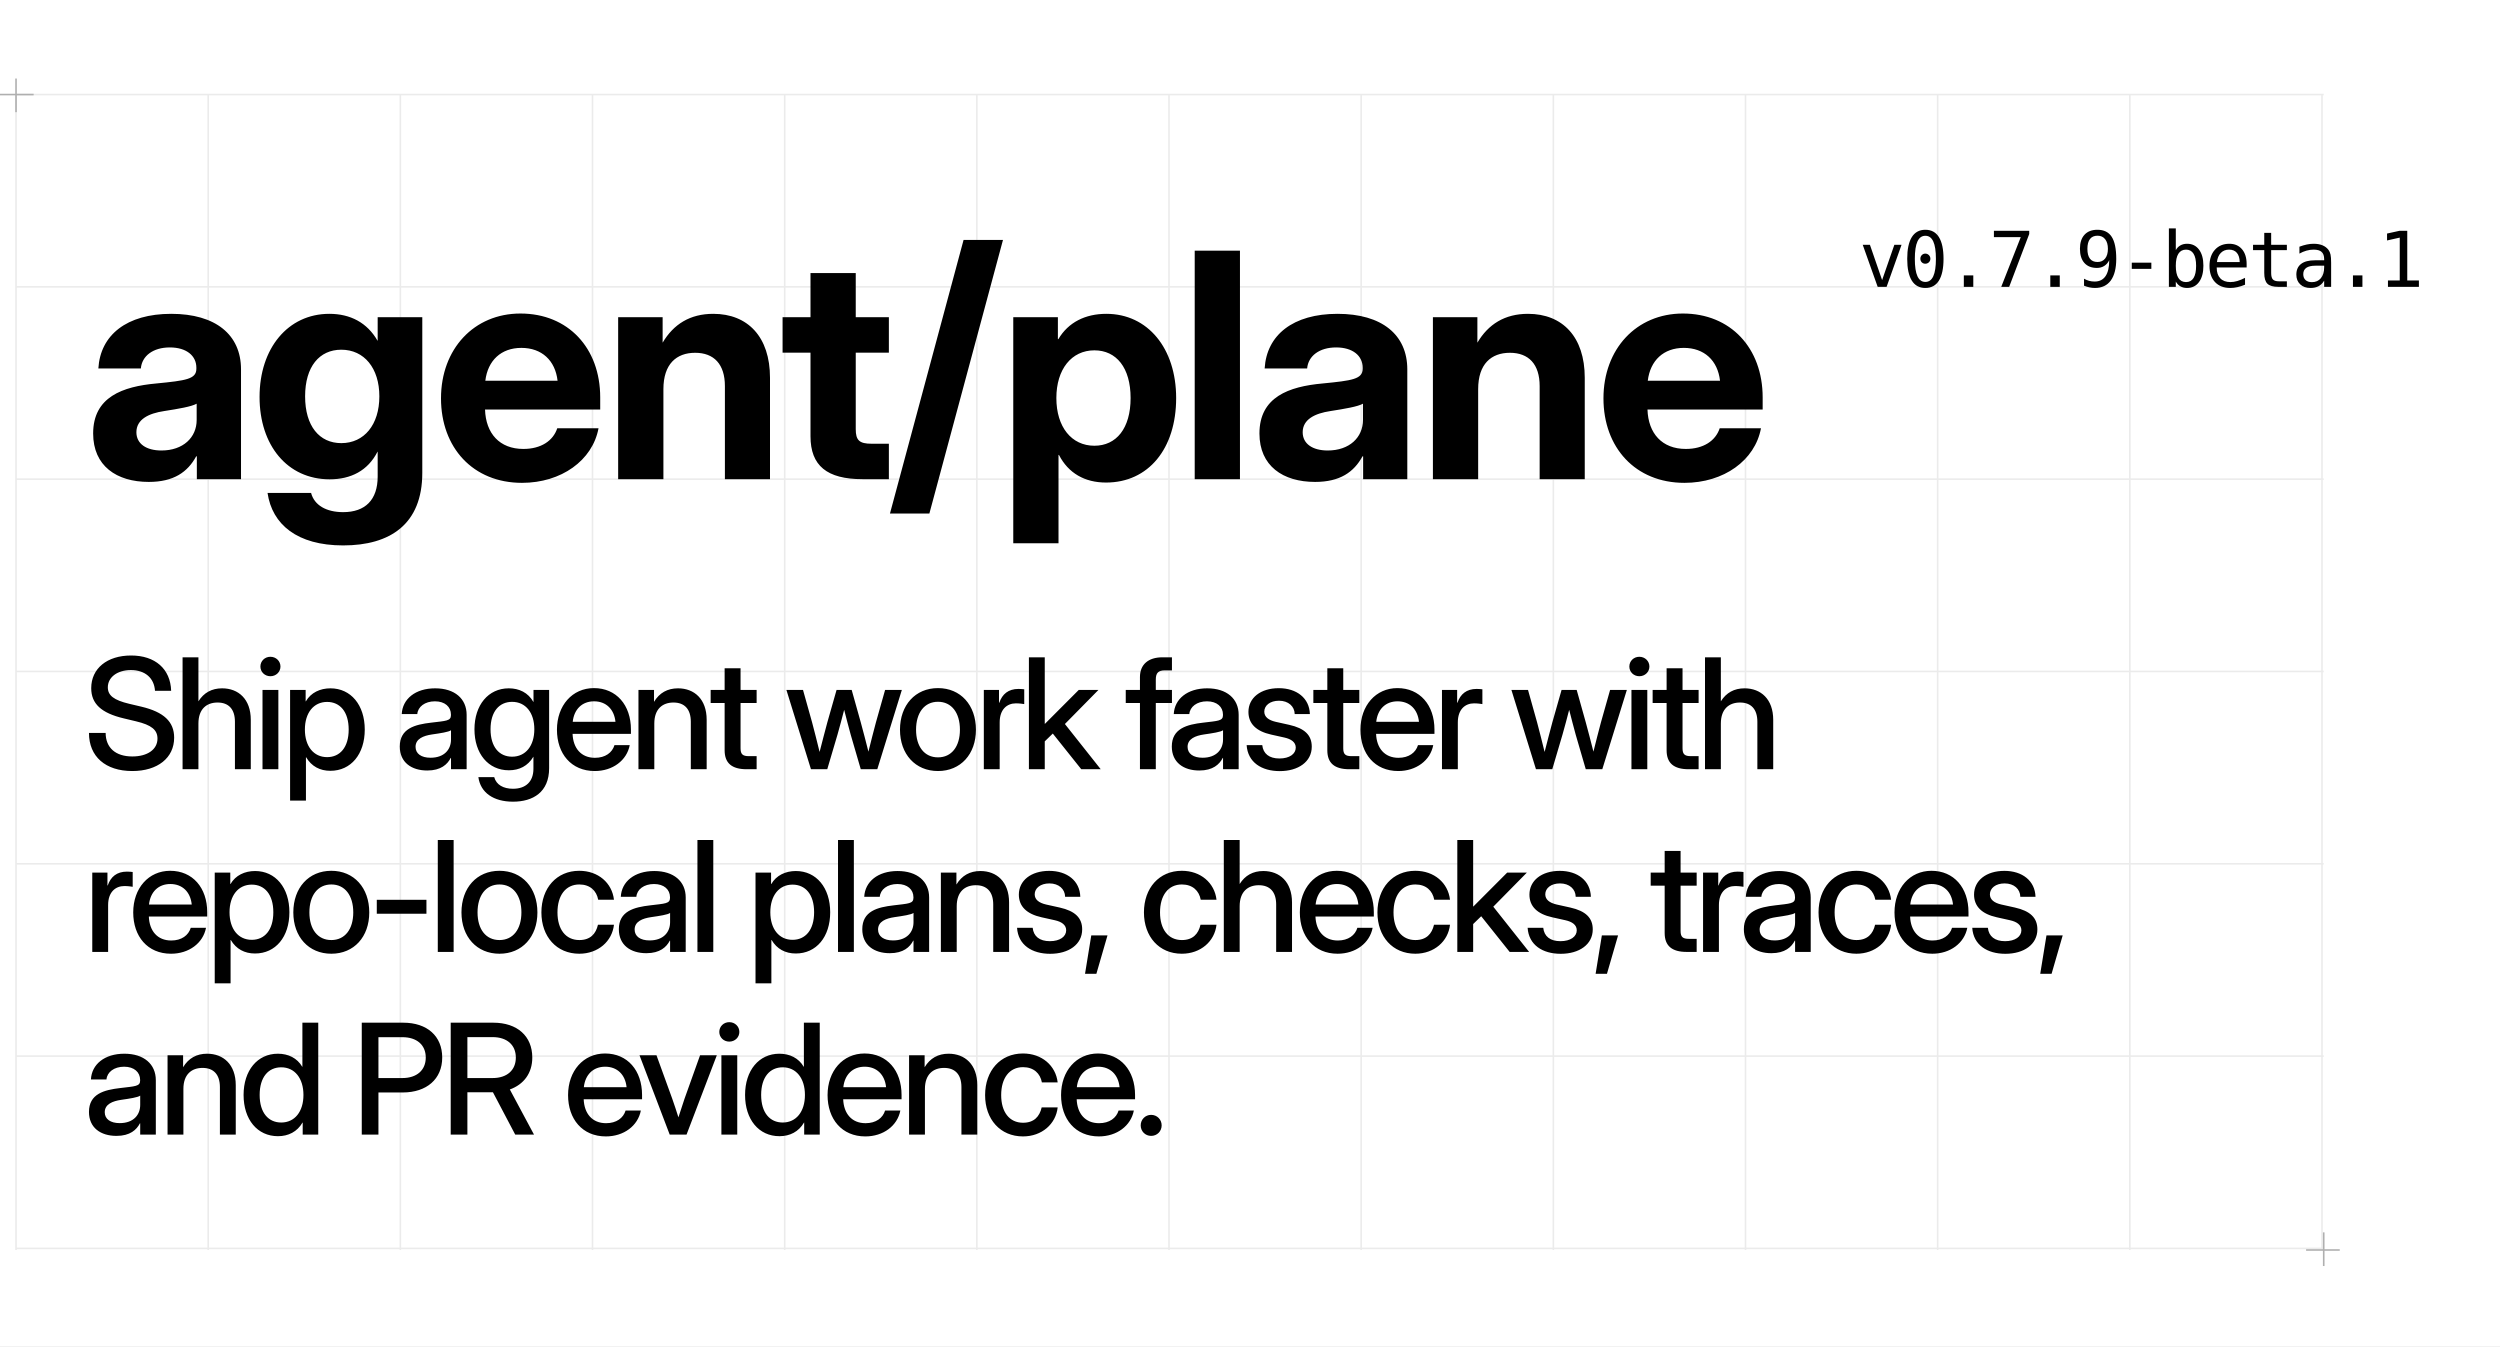
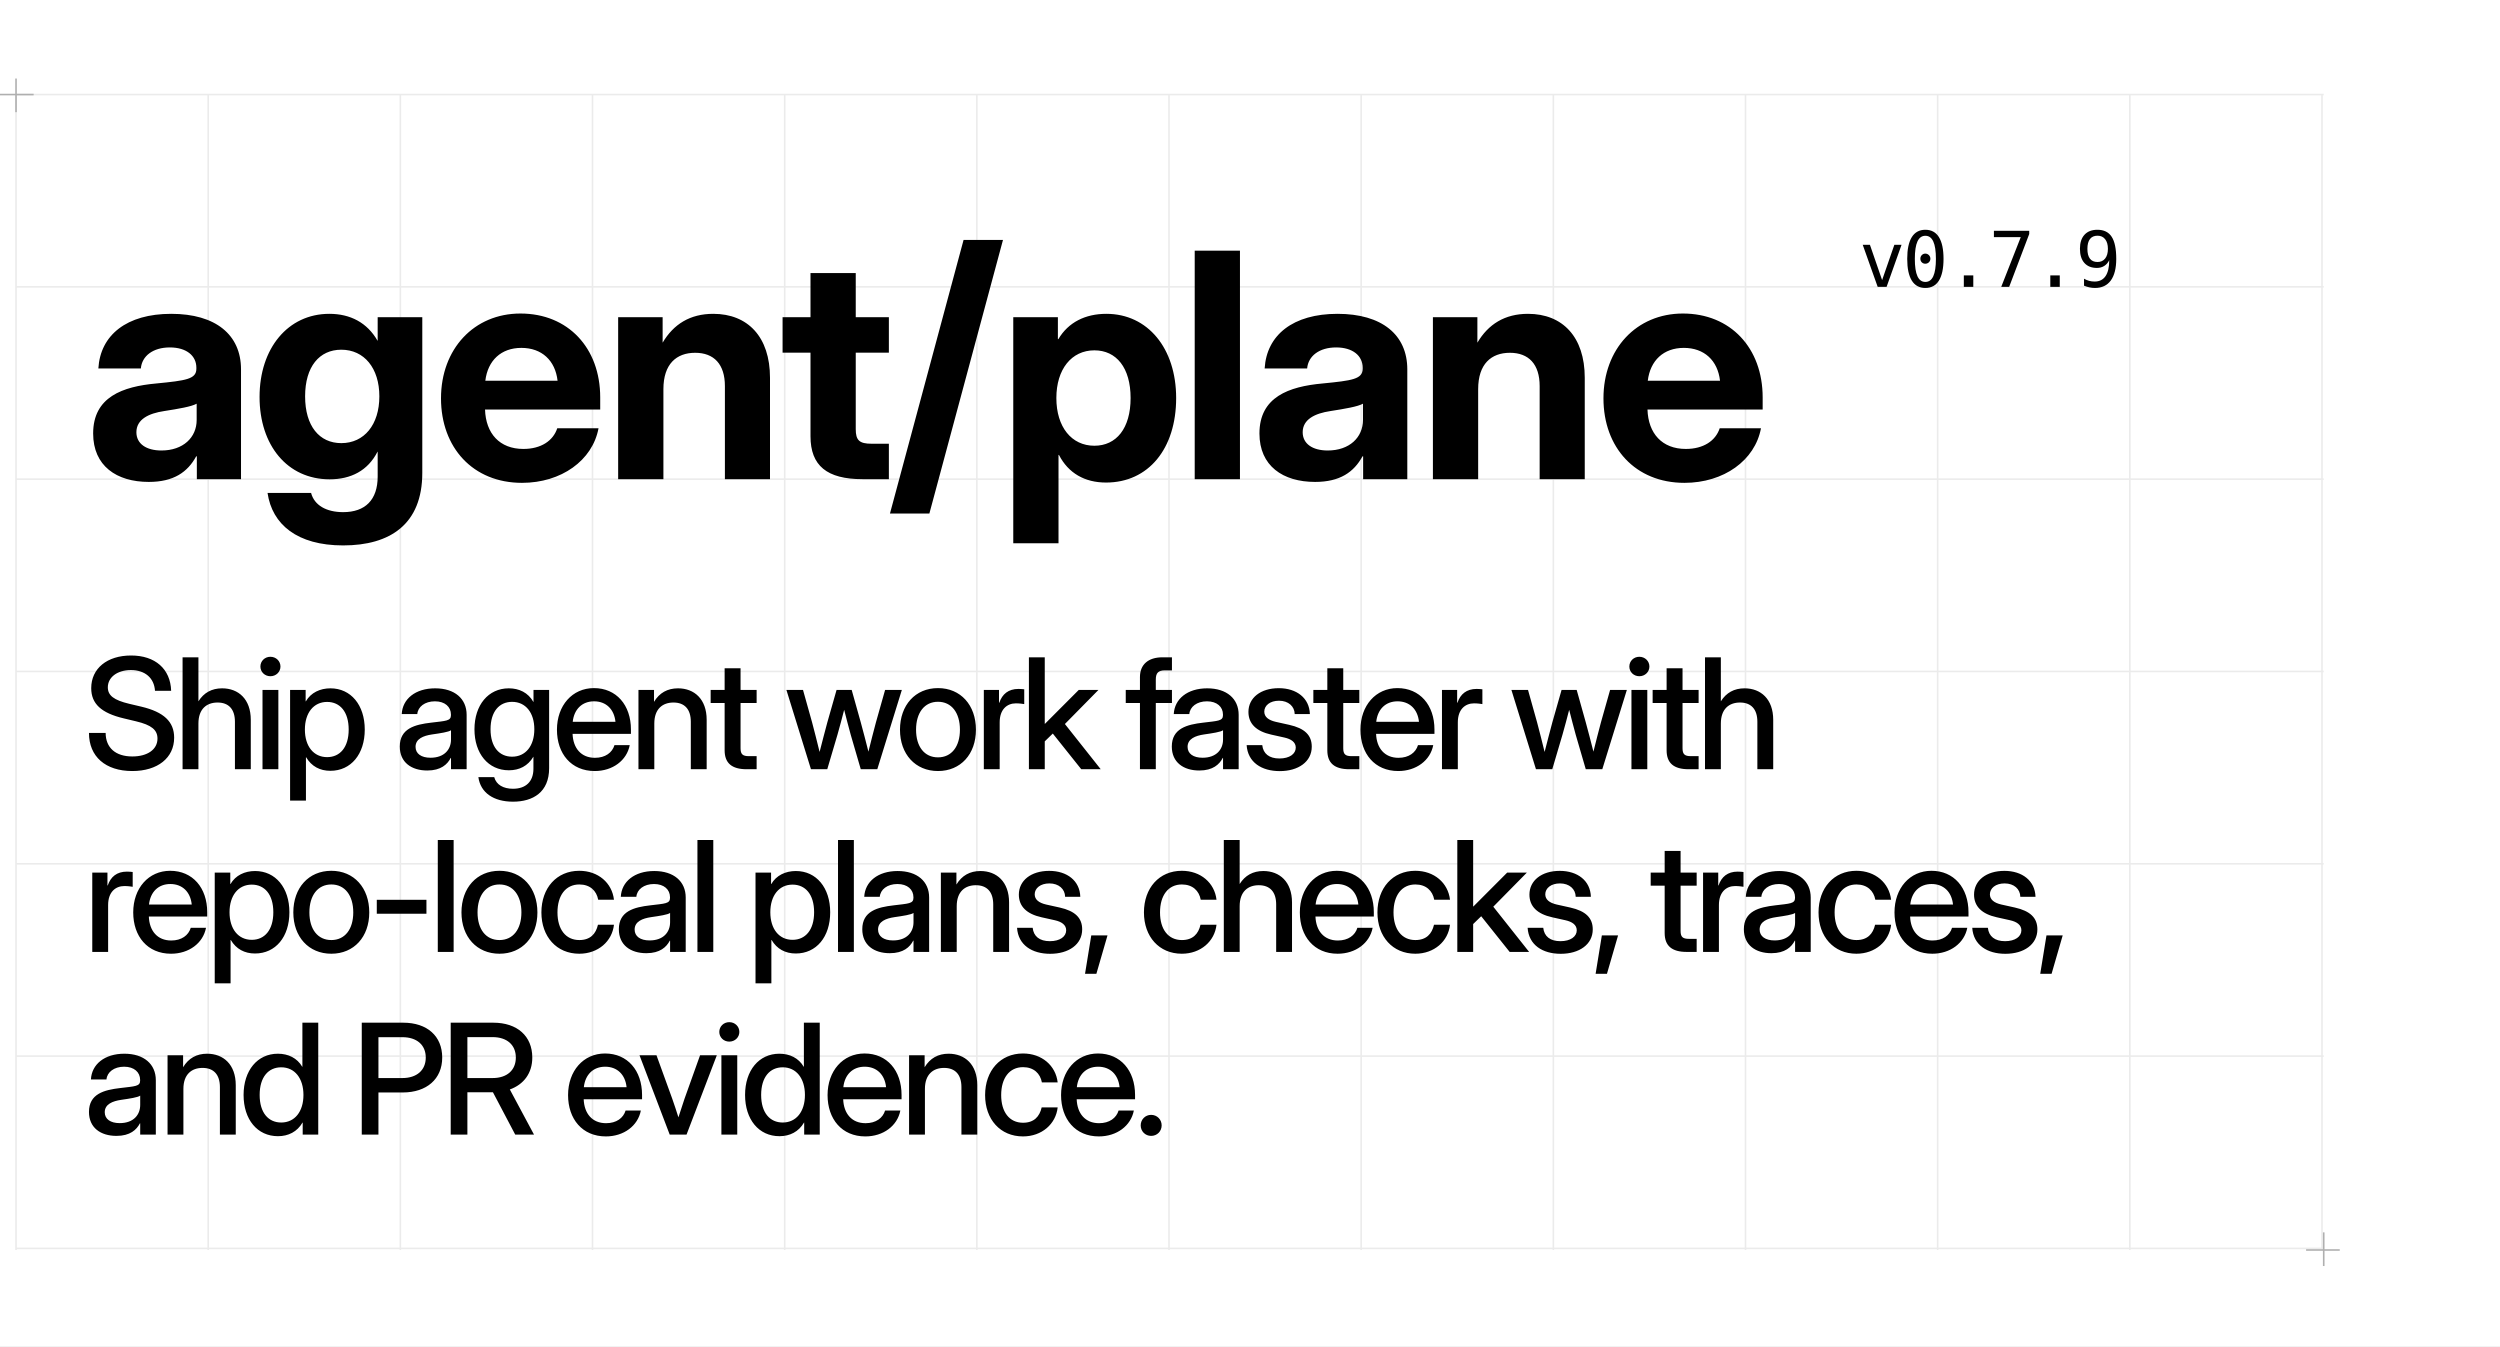
<svg xmlns="http://www.w3.org/2000/svg" width="1560" height="840" viewBox="0 0 1560 840">
  <style>
  .display { font-family: 'Geist', 'Inter Display', 'Inter', 'Arial', sans-serif; }
  .pixel { font-family: 'Geist Pixel', 'PT Mono', 'DejaVu Sans Mono', 'Menlo', monospace; }
</style>
  <rect width="1560" height="840" fill="#FFFFFF" />
  <line x1="10.00" y1="59" x2="10.00" y2="780" stroke="#EBEBEB" stroke-width="1" />
  <line x1="129.91" y1="59" x2="129.91" y2="780" stroke="#EBEBEB" stroke-width="1" />
  <line x1="249.82" y1="59" x2="249.82" y2="780" stroke="#EBEBEB" stroke-width="1" />
  <line x1="369.73" y1="59" x2="369.73" y2="780" stroke="#EBEBEB" stroke-width="1" />
  <line x1="489.64" y1="59" x2="489.64" y2="780" stroke="#EBEBEB" stroke-width="1" />
  <line x1="609.55" y1="59" x2="609.55" y2="780" stroke="#EBEBEB" stroke-width="1" />
  <line x1="729.46" y1="59" x2="729.46" y2="780" stroke="#EBEBEB" stroke-width="1" />
  <line x1="849.37" y1="59" x2="849.37" y2="780" stroke="#EBEBEB" stroke-width="1" />
  <line x1="969.28" y1="59" x2="969.28" y2="780" stroke="#EBEBEB" stroke-width="1" />
  <line x1="1089.19" y1="59" x2="1089.19" y2="780" stroke="#EBEBEB" stroke-width="1" />
  <line x1="1209.10" y1="59" x2="1209.10" y2="780" stroke="#EBEBEB" stroke-width="1" />
  <line x1="1329.01" y1="59" x2="1329.01" y2="780" stroke="#EBEBEB" stroke-width="1" />
  <line x1="1448.92" y1="59" x2="1448.92" y2="780" stroke="#EBEBEB" stroke-width="1" />
  <line x1="10" y1="59.00" x2="1450" y2="59.00" stroke="#EBEBEB" stroke-width="1" />
  <line x1="10" y1="179.00" x2="1450" y2="179.00" stroke="#EBEBEB" stroke-width="1" />
  <line x1="10" y1="299.00" x2="1450" y2="299.00" stroke="#EBEBEB" stroke-width="1" />
  <line x1="10" y1="419.00" x2="1450" y2="419.00" stroke="#EBEBEB" stroke-width="1" />
  <line x1="10" y1="539.00" x2="1450" y2="539.00" stroke="#EBEBEB" stroke-width="1" />
  <line x1="10" y1="659.00" x2="1450" y2="659.00" stroke="#EBEBEB" stroke-width="1" />
  <line x1="10" y1="779.00" x2="1450" y2="779.00" stroke="#EBEBEB" stroke-width="1" />
  <path d="M0 59H21M10 49V70M1439 780H1460M1450 769V790" stroke="#AFAFAF" stroke-width="1" />
  <text class="display" x="52" y="299" font-size="196" font-weight="700" letter-spacing="-0.02em" fill="#000000">agent/plane</text>
-   <text class="pixel" x="1160" y="179" font-size="48" font-weight="400" letter-spacing="-0.04em" fill="#000000">v0.7.9-beta.1</text>
+   <text class="pixel" x="1160" y="179" font-size="48" font-weight="400" letter-spacing="-0.04em" fill="#000000">v0.7.9</text>
  <text class="display" font-size="96" font-weight="500" line-height="114" letter-spacing="-0.04em" fill="#000000">
    <tspan x="52" y="480">Ship agent work faster with</tspan>
    <tspan x="52" y="594">repo-local plans, checks, traces,</tspan>
    <tspan x="52" y="708">and PR evidence.</tspan>
  </text>
</svg>
